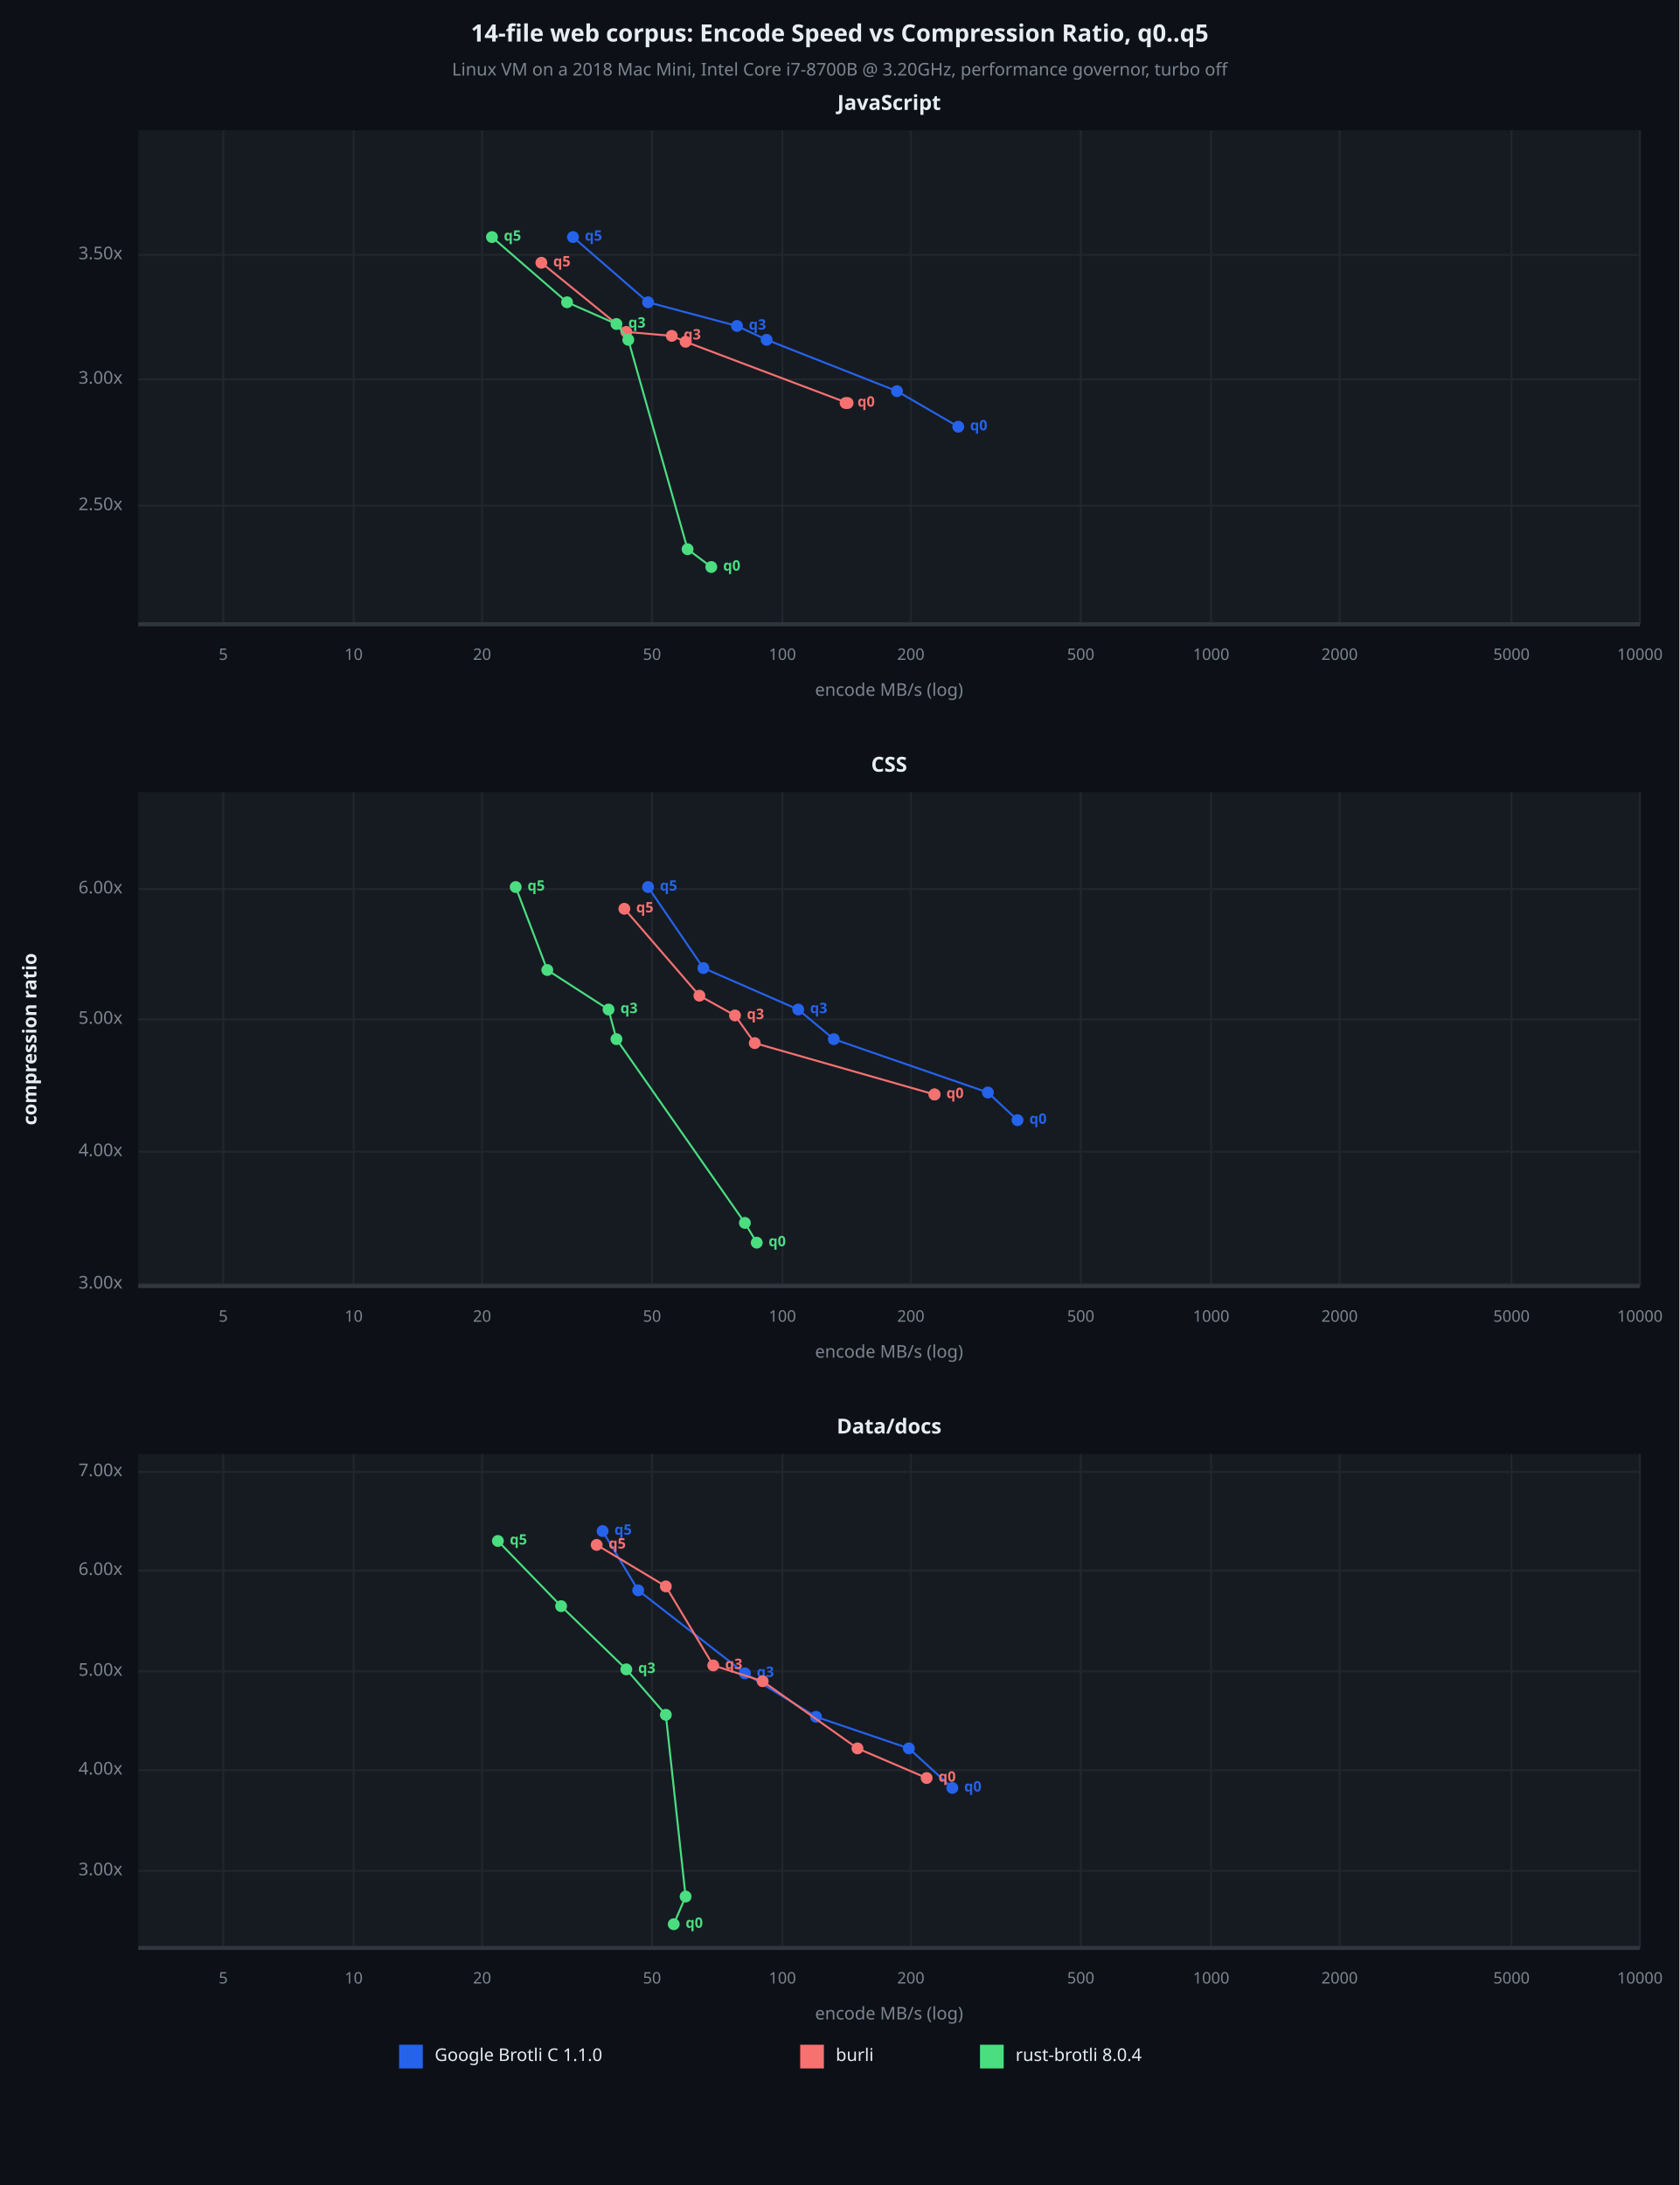
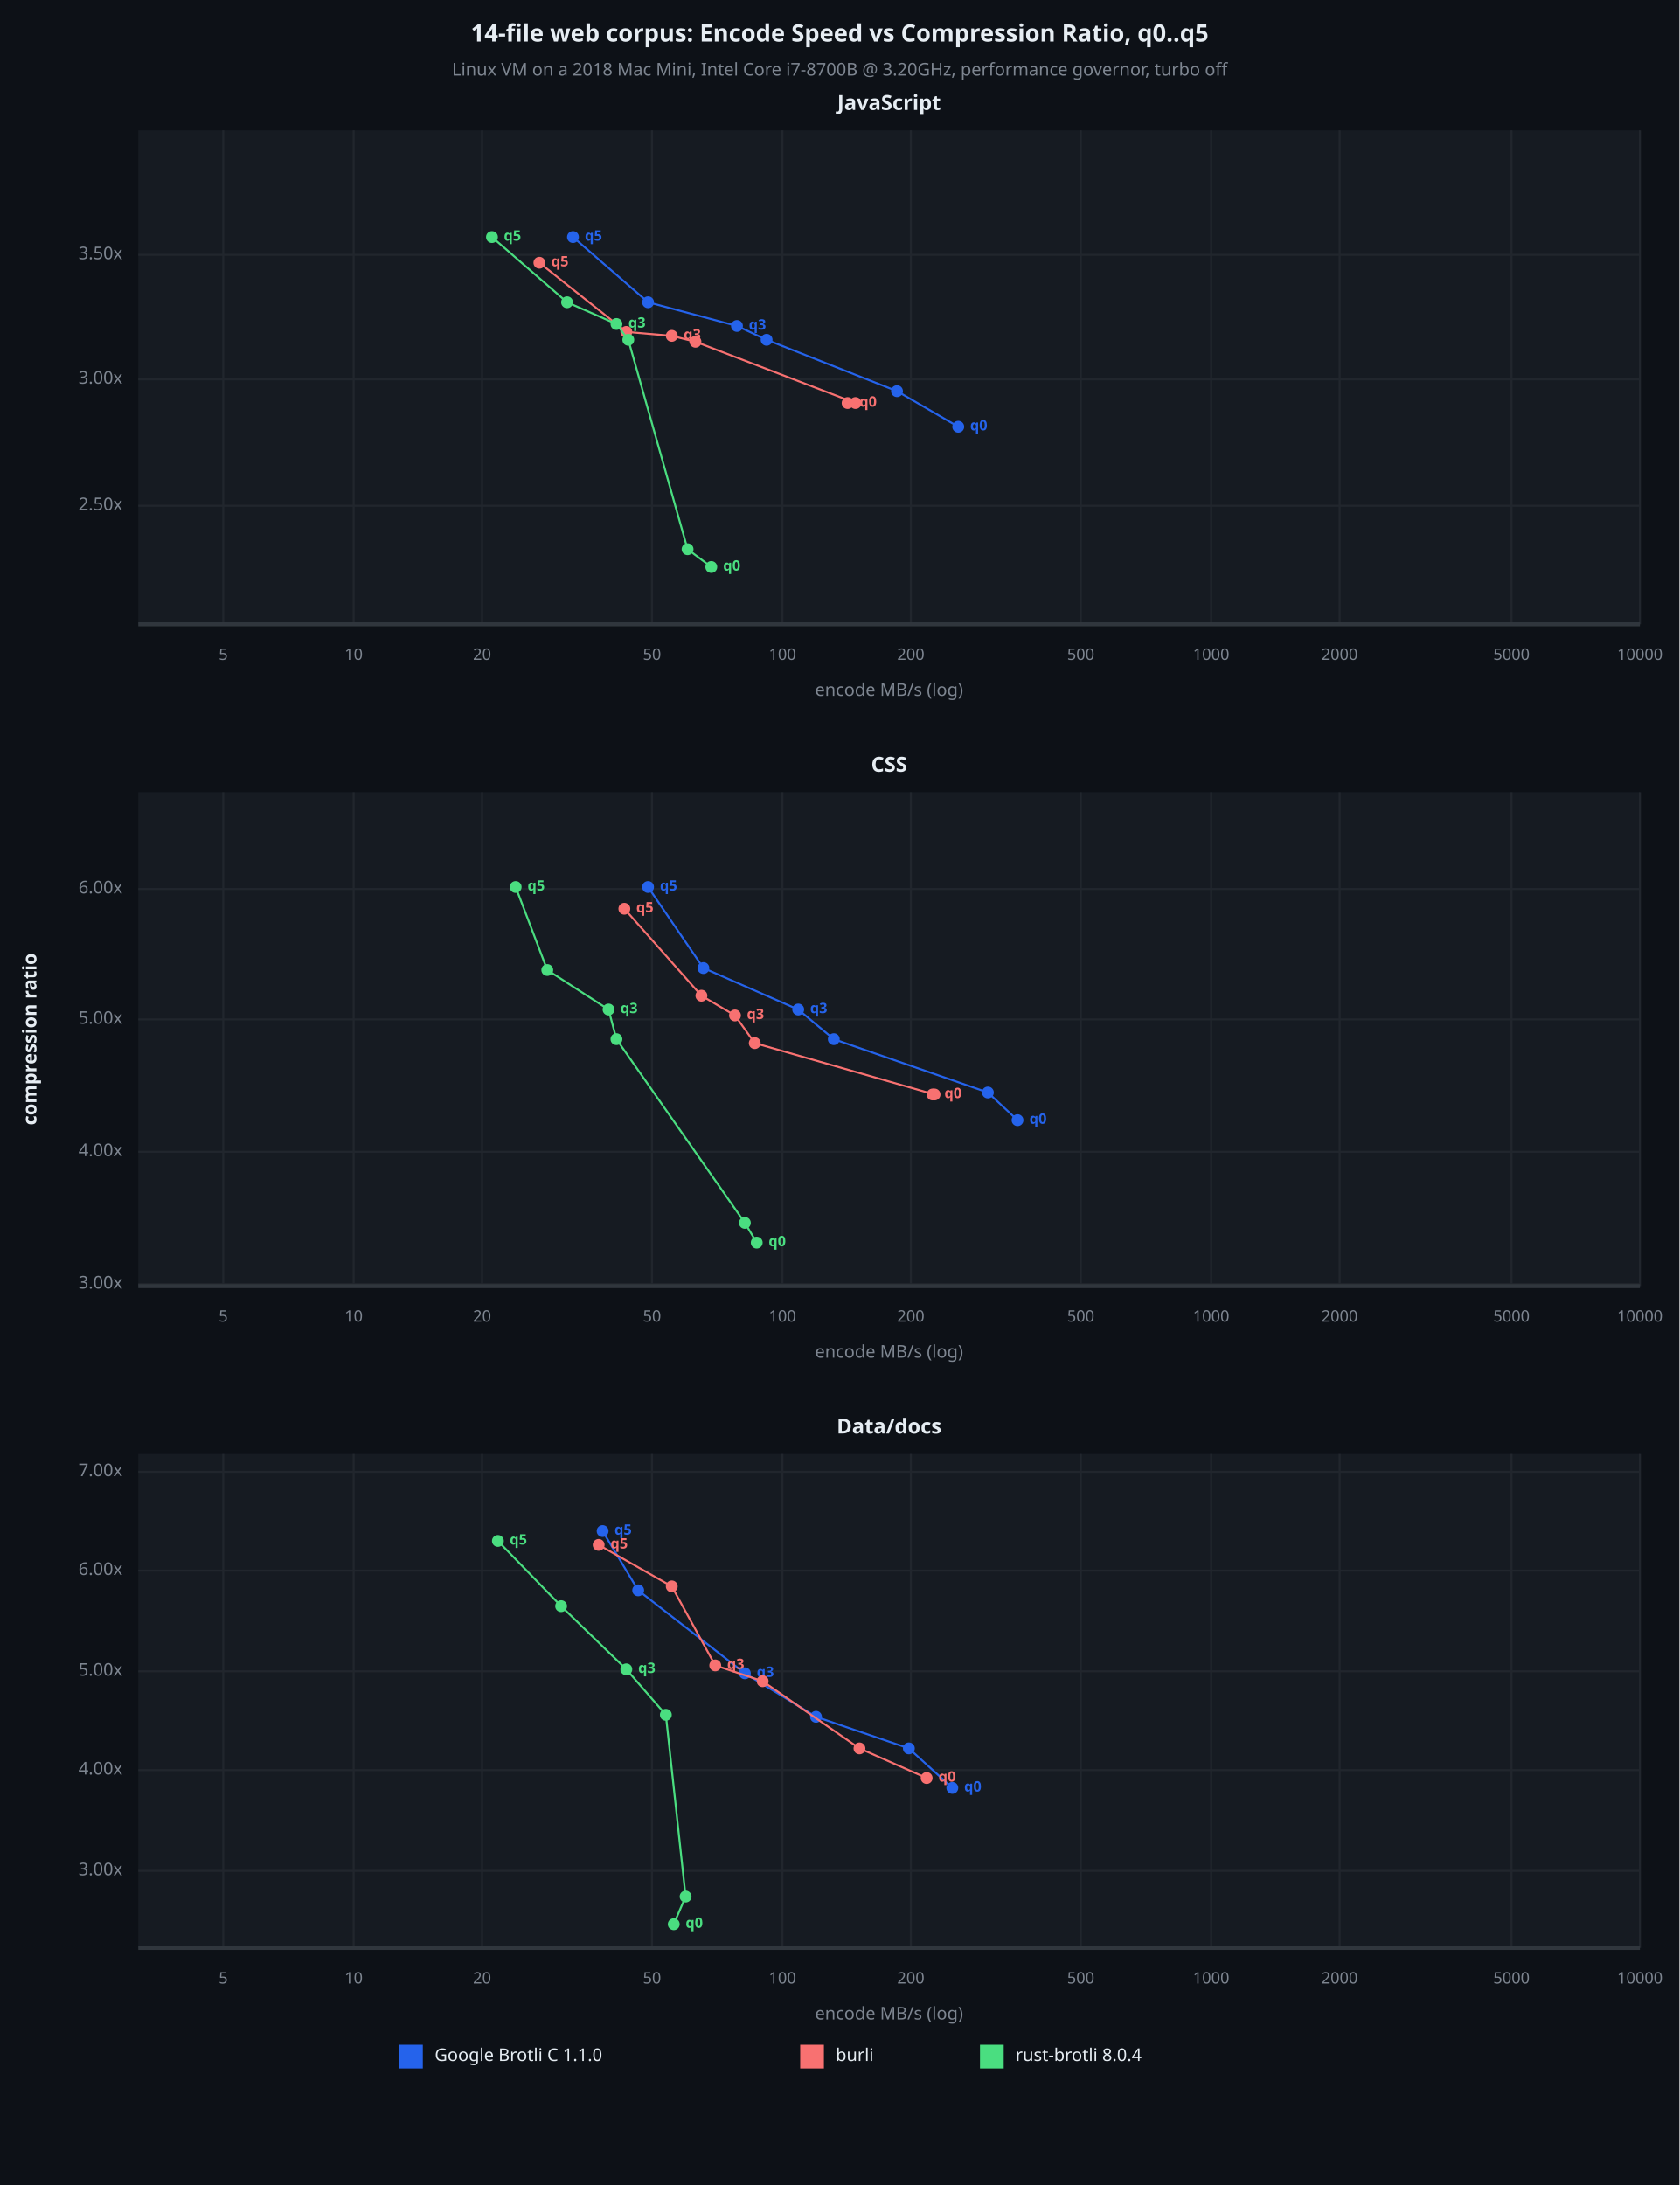
<svg xmlns="http://www.w3.org/2000/svg" viewBox="0 0 850 1106" font-family="system-ui, -apple-system, sans-serif">
  <rect x="0" y="0" width="850" height="1106" opacity="1" fill="#0D1117" stroke="none" />
  <text x="425" y="18" dy="0.5ex" text-anchor="middle" font-family="sans-serif" font-size="12.097" opacity="1" fill="#E6EDF3" font-weight="bold">
14-file web corpus: Encode Speed vs Compression Ratio, q0..q5
</text>
  <text x="425" y="36" dy="0.5ex" text-anchor="middle" font-family="sans-serif" font-size="8.871" opacity="1" fill="#7D8590">
Linux VM on a 2018 Mac Mini, Intel Core i7-8700B @ 3.20GHz, performance governor, turbo off
</text>
  <rect x="70" y="66" width="760" height="250" opacity="1" fill="#161B22" stroke="none" />
  <text x="450" y="53" dy="0.5ex" text-anchor="middle" font-family="sans-serif" font-size="10.484" opacity="1" fill="#E6EDF3" font-weight="bold">
JavaScript
</text>
  <polyline fill="none" opacity="1" stroke="#21262D" stroke-width="1" points="113,66 113,316 " />
  <text x="113" y="332" dy="0.5ex" text-anchor="middle" font-family="sans-serif" font-size="8.065" opacity="1" fill="#7D8590">
5
</text>
  <polyline fill="none" opacity="1" stroke="#21262D" stroke-width="1" points="179,66 179,316 " />
  <text x="179" y="332" dy="0.5ex" text-anchor="middle" font-family="sans-serif" font-size="8.065" opacity="1" fill="#7D8590">
10
</text>
  <polyline fill="none" opacity="1" stroke="#21262D" stroke-width="1" points="244,66 244,316 " />
  <text x="244" y="332" dy="0.5ex" text-anchor="middle" font-family="sans-serif" font-size="8.065" opacity="1" fill="#7D8590">
20
</text>
  <polyline fill="none" opacity="1" stroke="#21262D" stroke-width="1" points="330,66 330,316 " />
  <text x="330" y="332" dy="0.5ex" text-anchor="middle" font-family="sans-serif" font-size="8.065" opacity="1" fill="#7D8590">
50
</text>
  <polyline fill="none" opacity="1" stroke="#21262D" stroke-width="1" points="396,66 396,316 " />
  <text x="396" y="332" dy="0.5ex" text-anchor="middle" font-family="sans-serif" font-size="8.065" opacity="1" fill="#7D8590">
100
</text>
  <polyline fill="none" opacity="1" stroke="#21262D" stroke-width="1" points="461,66 461,316 " />
  <text x="461" y="332" dy="0.5ex" text-anchor="middle" font-family="sans-serif" font-size="8.065" opacity="1" fill="#7D8590">
200
</text>
  <polyline fill="none" opacity="1" stroke="#21262D" stroke-width="1" points="547,66 547,316 " />
  <text x="547" y="332" dy="0.5ex" text-anchor="middle" font-family="sans-serif" font-size="8.065" opacity="1" fill="#7D8590">
500
</text>
  <polyline fill="none" opacity="1" stroke="#21262D" stroke-width="1" points="613,66 613,316 " />
  <text x="613" y="332" dy="0.5ex" text-anchor="middle" font-family="sans-serif" font-size="8.065" opacity="1" fill="#7D8590">
1000
</text>
  <polyline fill="none" opacity="1" stroke="#21262D" stroke-width="1" points="678,66 678,316 " />
  <text x="678" y="332" dy="0.5ex" text-anchor="middle" font-family="sans-serif" font-size="8.065" opacity="1" fill="#7D8590">
2000
</text>
  <polyline fill="none" opacity="1" stroke="#21262D" stroke-width="1" points="765,66 765,316 " />
  <text x="765" y="332" dy="0.5ex" text-anchor="middle" font-family="sans-serif" font-size="8.065" opacity="1" fill="#7D8590">
5000
</text>
  <polyline fill="none" opacity="1" stroke="#21262D" stroke-width="1" points="830,66 830,316 " />
  <text x="830" y="332" dy="0.5ex" text-anchor="middle" font-family="sans-serif" font-size="8.065" opacity="1" fill="#7D8590">
10000
</text>
  <polyline fill="none" opacity="1" stroke="#21262D" stroke-width="1" points="70,256 830,256 " />
  <text x="62" y="256" dy="0.5ex" text-anchor="end" font-family="sans-serif" font-size="8.871" opacity="1" fill="#7D8590">
2.50x
</text>
  <polyline fill="none" opacity="1" stroke="#21262D" stroke-width="1" points="70,192 830,192 " />
  <text x="62" y="192" dy="0.5ex" text-anchor="end" font-family="sans-serif" font-size="8.871" opacity="1" fill="#7D8590">
3.00x
</text>
  <polyline fill="none" opacity="1" stroke="#21262D" stroke-width="1" points="70,129 830,129 " />
  <text x="62" y="129" dy="0.5ex" text-anchor="end" font-family="sans-serif" font-size="8.871" opacity="1" fill="#7D8590">
3.50x
</text>
  <polyline fill="none" opacity="1" stroke="#30363D" stroke-width="2" points="70,316 830,316 " />
  <polyline fill="none" opacity="1" stroke="#2563EB" stroke-width="1" points="485,216 454,198 388,172 373,165 328,153 290,120 " />
  <circle cx="485" cy="216" r="3" opacity="1" fill="#2563EB" stroke="none" stroke-width="1" />
  <text x="491" y="216" dy="0.5ex" text-anchor="start" font-family="sans-serif" font-size="7.258" opacity="1" fill="#2563EB" font-weight="bold">
q0
</text>
  <circle cx="454" cy="198" r="3" opacity="1" fill="#2563EB" stroke="none" stroke-width="1" />
  <circle cx="388" cy="172" r="3" opacity="1" fill="#2563EB" stroke="none" stroke-width="1" />
  <circle cx="373" cy="165" r="3" opacity="1" fill="#2563EB" stroke="none" stroke-width="1" />
  <text x="379" y="165" dy="0.5ex" text-anchor="start" font-family="sans-serif" font-size="7.258" opacity="1" fill="#2563EB" font-weight="bold">
q3
</text>
  <circle cx="328" cy="153" r="3" opacity="1" fill="#2563EB" stroke="none" stroke-width="1" />
  <circle cx="290" cy="120" r="3" opacity="1" fill="#2563EB" stroke="none" stroke-width="1" />
  <text x="296" y="120" dy="0.5ex" text-anchor="start" font-family="sans-serif" font-size="7.258" opacity="1" fill="#2563EB" font-weight="bold">
q5
</text>
-   <polyline fill="none" opacity="1" stroke="#F87171" stroke-width="1" points="428,204 429,204 347,173 340,170 317,168 274,133 " />
-   <circle cx="428" cy="204" r="3" opacity="1" fill="#F87171" stroke="none" stroke-width="1" />
-   <text x="434" y="204" dy="0.5ex" text-anchor="start" font-family="sans-serif" font-size="7.258" opacity="1" fill="#F87171" font-weight="bold">
- q0
- </text>
+   <polyline fill="none" opacity="1" stroke="#F87171" stroke-width="1" points="429,204 433,204 352,173 340,170 317,168 273,133 " />
  <circle cx="429" cy="204" r="3" opacity="1" fill="#F87171" stroke="none" stroke-width="1" />
-   <circle cx="347" cy="173" r="3" opacity="1" fill="#F87171" stroke="none" stroke-width="1" />
+   <text x="435" y="204" dy="0.5ex" text-anchor="start" font-family="sans-serif" font-size="7.258" opacity="1" fill="#F87171" font-weight="bold">
+ q0
+ </text>
+   <circle cx="433" cy="204" r="3" opacity="1" fill="#F87171" stroke="none" stroke-width="1" />
+   <circle cx="352" cy="173" r="3" opacity="1" fill="#F87171" stroke="none" stroke-width="1" />
  <circle cx="340" cy="170" r="3" opacity="1" fill="#F87171" stroke="none" stroke-width="1" />
  <text x="346" y="170" dy="0.5ex" text-anchor="start" font-family="sans-serif" font-size="7.258" opacity="1" fill="#F87171" font-weight="bold">
q3
</text>
  <circle cx="317" cy="168" r="3" opacity="1" fill="#F87171" stroke="none" stroke-width="1" />
-   <circle cx="274" cy="133" r="3" opacity="1" fill="#F87171" stroke="none" stroke-width="1" />
-   <text x="280" y="133" dy="0.5ex" text-anchor="start" font-family="sans-serif" font-size="7.258" opacity="1" fill="#F87171" font-weight="bold">
+   <circle cx="273" cy="133" r="3" opacity="1" fill="#F87171" stroke="none" stroke-width="1" />
+   <text x="279" y="133" dy="0.5ex" text-anchor="start" font-family="sans-serif" font-size="7.258" opacity="1" fill="#F87171" font-weight="bold">
q5
</text>
  <polyline fill="none" opacity="1" stroke="#4ADE80" stroke-width="1" points="360,287 348,278 318,172 312,164 287,153 249,120 " />
  <circle cx="360" cy="287" r="3" opacity="1" fill="#4ADE80" stroke="none" stroke-width="1" />
  <text x="366" y="287" dy="0.5ex" text-anchor="start" font-family="sans-serif" font-size="7.258" opacity="1" fill="#4ADE80" font-weight="bold">
q0
</text>
  <circle cx="348" cy="278" r="3" opacity="1" fill="#4ADE80" stroke="none" stroke-width="1" />
  <circle cx="318" cy="172" r="3" opacity="1" fill="#4ADE80" stroke="none" stroke-width="1" />
  <circle cx="312" cy="164" r="3" opacity="1" fill="#4ADE80" stroke="none" stroke-width="1" />
  <text x="318" y="164" dy="0.5ex" text-anchor="start" font-family="sans-serif" font-size="7.258" opacity="1" fill="#4ADE80" font-weight="bold">
q3
</text>
  <circle cx="287" cy="153" r="3" opacity="1" fill="#4ADE80" stroke="none" stroke-width="1" />
  <circle cx="249" cy="120" r="3" opacity="1" fill="#4ADE80" stroke="none" stroke-width="1" />
  <text x="255" y="120" dy="0.5ex" text-anchor="start" font-family="sans-serif" font-size="7.258" opacity="1" fill="#4ADE80" font-weight="bold">
q5
</text>
  <text x="450" y="350" dy="0.5ex" text-anchor="middle" font-family="sans-serif" font-size="8.871" opacity="1" fill="#7D8590">
encode MB/s (log)
</text>
  <rect x="70" y="401" width="760" height="250" opacity="1" fill="#161B22" stroke="none" />
  <text x="450" y="388" dy="0.5ex" text-anchor="middle" font-family="sans-serif" font-size="10.484" opacity="1" fill="#E6EDF3" font-weight="bold">
CSS
</text>
  <polyline fill="none" opacity="1" stroke="#21262D" stroke-width="1" points="113,401 113,651 " />
  <text x="113" y="667" dy="0.5ex" text-anchor="middle" font-family="sans-serif" font-size="8.065" opacity="1" fill="#7D8590">
5
</text>
  <polyline fill="none" opacity="1" stroke="#21262D" stroke-width="1" points="179,401 179,651 " />
  <text x="179" y="667" dy="0.5ex" text-anchor="middle" font-family="sans-serif" font-size="8.065" opacity="1" fill="#7D8590">
10
</text>
  <polyline fill="none" opacity="1" stroke="#21262D" stroke-width="1" points="244,401 244,651 " />
  <text x="244" y="667" dy="0.5ex" text-anchor="middle" font-family="sans-serif" font-size="8.065" opacity="1" fill="#7D8590">
20
</text>
  <polyline fill="none" opacity="1" stroke="#21262D" stroke-width="1" points="330,401 330,651 " />
  <text x="330" y="667" dy="0.5ex" text-anchor="middle" font-family="sans-serif" font-size="8.065" opacity="1" fill="#7D8590">
50
</text>
  <polyline fill="none" opacity="1" stroke="#21262D" stroke-width="1" points="396,401 396,651 " />
  <text x="396" y="667" dy="0.5ex" text-anchor="middle" font-family="sans-serif" font-size="8.065" opacity="1" fill="#7D8590">
100
</text>
  <polyline fill="none" opacity="1" stroke="#21262D" stroke-width="1" points="461,401 461,651 " />
  <text x="461" y="667" dy="0.5ex" text-anchor="middle" font-family="sans-serif" font-size="8.065" opacity="1" fill="#7D8590">
200
</text>
  <polyline fill="none" opacity="1" stroke="#21262D" stroke-width="1" points="547,401 547,651 " />
  <text x="547" y="667" dy="0.5ex" text-anchor="middle" font-family="sans-serif" font-size="8.065" opacity="1" fill="#7D8590">
500
</text>
  <polyline fill="none" opacity="1" stroke="#21262D" stroke-width="1" points="613,401 613,651 " />
  <text x="613" y="667" dy="0.5ex" text-anchor="middle" font-family="sans-serif" font-size="8.065" opacity="1" fill="#7D8590">
1000
</text>
  <polyline fill="none" opacity="1" stroke="#21262D" stroke-width="1" points="678,401 678,651 " />
  <text x="678" y="667" dy="0.5ex" text-anchor="middle" font-family="sans-serif" font-size="8.065" opacity="1" fill="#7D8590">
2000
</text>
  <polyline fill="none" opacity="1" stroke="#21262D" stroke-width="1" points="765,401 765,651 " />
  <text x="765" y="667" dy="0.5ex" text-anchor="middle" font-family="sans-serif" font-size="8.065" opacity="1" fill="#7D8590">
5000
</text>
  <polyline fill="none" opacity="1" stroke="#21262D" stroke-width="1" points="830,401 830,651 " />
  <text x="830" y="667" dy="0.5ex" text-anchor="middle" font-family="sans-serif" font-size="8.065" opacity="1" fill="#7D8590">
10000
</text>
  <polyline fill="none" opacity="1" stroke="#21262D" stroke-width="1" points="70,650 830,650 " />
  <text x="62" y="650" dy="0.5ex" text-anchor="end" font-family="sans-serif" font-size="8.871" opacity="1" fill="#7D8590">
3.00x
</text>
  <polyline fill="none" opacity="1" stroke="#21262D" stroke-width="1" points="70,583 830,583 " />
  <text x="62" y="583" dy="0.5ex" text-anchor="end" font-family="sans-serif" font-size="8.871" opacity="1" fill="#7D8590">
4.00x
</text>
  <polyline fill="none" opacity="1" stroke="#21262D" stroke-width="1" points="70,516 830,516 " />
  <text x="62" y="516" dy="0.5ex" text-anchor="end" font-family="sans-serif" font-size="8.871" opacity="1" fill="#7D8590">
5.00x
</text>
  <polyline fill="none" opacity="1" stroke="#21262D" stroke-width="1" points="70,450 830,450 " />
  <text x="62" y="450" dy="0.5ex" text-anchor="end" font-family="sans-serif" font-size="8.871" opacity="1" fill="#7D8590">
6.00x
</text>
  <polyline fill="none" opacity="1" stroke="#30363D" stroke-width="2" points="70,651 830,651 " />
  <polyline fill="none" opacity="1" stroke="#2563EB" stroke-width="1" points="515,567 500,553 422,526 404,511 356,490 328,449 " />
  <circle cx="515" cy="567" r="3" opacity="1" fill="#2563EB" stroke="none" stroke-width="1" />
  <text x="521" y="567" dy="0.5ex" text-anchor="start" font-family="sans-serif" font-size="7.258" opacity="1" fill="#2563EB" font-weight="bold">
q0
</text>
  <circle cx="500" cy="553" r="3" opacity="1" fill="#2563EB" stroke="none" stroke-width="1" />
  <circle cx="422" cy="526" r="3" opacity="1" fill="#2563EB" stroke="none" stroke-width="1" />
  <circle cx="404" cy="511" r="3" opacity="1" fill="#2563EB" stroke="none" stroke-width="1" />
  <text x="410" y="511" dy="0.5ex" text-anchor="start" font-family="sans-serif" font-size="7.258" opacity="1" fill="#2563EB" font-weight="bold">
q3
</text>
  <circle cx="356" cy="490" r="3" opacity="1" fill="#2563EB" stroke="none" stroke-width="1" />
  <circle cx="328" cy="449" r="3" opacity="1" fill="#2563EB" stroke="none" stroke-width="1" />
  <text x="334" y="449" dy="0.5ex" text-anchor="start" font-family="sans-serif" font-size="7.258" opacity="1" fill="#2563EB" font-weight="bold">
q5
</text>
-   <polyline fill="none" opacity="1" stroke="#F87171" stroke-width="1" points="473,554 473,554 382,528 372,514 354,504 316,460 " />
-   <circle cx="473" cy="554" r="3" opacity="1" fill="#F87171" stroke="none" stroke-width="1" />
-   <text x="479" y="554" dy="0.5ex" text-anchor="start" font-family="sans-serif" font-size="7.258" opacity="1" fill="#F87171" font-weight="bold">
+   <polyline fill="none" opacity="1" stroke="#F87171" stroke-width="1" points="472,554 473,554 382,528 372,514 355,504 316,460 " />
+   <circle cx="472" cy="554" r="3" opacity="1" fill="#F87171" stroke="none" stroke-width="1" />
+   <text x="478" y="554" dy="0.5ex" text-anchor="start" font-family="sans-serif" font-size="7.258" opacity="1" fill="#F87171" font-weight="bold">
q0
</text>
  <circle cx="473" cy="554" r="3" opacity="1" fill="#F87171" stroke="none" stroke-width="1" />
  <circle cx="382" cy="528" r="3" opacity="1" fill="#F87171" stroke="none" stroke-width="1" />
  <circle cx="372" cy="514" r="3" opacity="1" fill="#F87171" stroke="none" stroke-width="1" />
  <text x="378" y="514" dy="0.5ex" text-anchor="start" font-family="sans-serif" font-size="7.258" opacity="1" fill="#F87171" font-weight="bold">
q3
</text>
-   <circle cx="354" cy="504" r="3" opacity="1" fill="#F87171" stroke="none" stroke-width="1" />
+   <circle cx="355" cy="504" r="3" opacity="1" fill="#F87171" stroke="none" stroke-width="1" />
  <circle cx="316" cy="460" r="3" opacity="1" fill="#F87171" stroke="none" stroke-width="1" />
  <text x="322" y="460" dy="0.5ex" text-anchor="start" font-family="sans-serif" font-size="7.258" opacity="1" fill="#F87171" font-weight="bold">
q5
</text>
  <polyline fill="none" opacity="1" stroke="#4ADE80" stroke-width="1" points="383,629 377,619 312,526 308,511 277,491 261,449 " />
  <circle cx="383" cy="629" r="3" opacity="1" fill="#4ADE80" stroke="none" stroke-width="1" />
  <text x="389" y="629" dy="0.5ex" text-anchor="start" font-family="sans-serif" font-size="7.258" opacity="1" fill="#4ADE80" font-weight="bold">
q0
</text>
  <circle cx="377" cy="619" r="3" opacity="1" fill="#4ADE80" stroke="none" stroke-width="1" />
  <circle cx="312" cy="526" r="3" opacity="1" fill="#4ADE80" stroke="none" stroke-width="1" />
  <circle cx="308" cy="511" r="3" opacity="1" fill="#4ADE80" stroke="none" stroke-width="1" />
  <text x="314" y="511" dy="0.5ex" text-anchor="start" font-family="sans-serif" font-size="7.258" opacity="1" fill="#4ADE80" font-weight="bold">
q3
</text>
  <circle cx="277" cy="491" r="3" opacity="1" fill="#4ADE80" stroke="none" stroke-width="1" />
  <circle cx="261" cy="449" r="3" opacity="1" fill="#4ADE80" stroke="none" stroke-width="1" />
  <text x="267" y="449" dy="0.5ex" text-anchor="start" font-family="sans-serif" font-size="7.258" opacity="1" fill="#4ADE80" font-weight="bold">
q5
</text>
  <text x="450" y="685" dy="0.5ex" text-anchor="middle" font-family="sans-serif" font-size="8.871" opacity="1" fill="#7D8590">
encode MB/s (log)
</text>
  <rect x="70" y="736" width="760" height="250" opacity="1" fill="#161B22" stroke="none" />
  <text x="450" y="723" dy="0.5ex" text-anchor="middle" font-family="sans-serif" font-size="10.484" opacity="1" fill="#E6EDF3" font-weight="bold">
Data/docs
</text>
  <polyline fill="none" opacity="1" stroke="#21262D" stroke-width="1" points="113,736 113,986 " />
  <text x="113" y="1002" dy="0.5ex" text-anchor="middle" font-family="sans-serif" font-size="8.065" opacity="1" fill="#7D8590">
5
</text>
  <polyline fill="none" opacity="1" stroke="#21262D" stroke-width="1" points="179,736 179,986 " />
  <text x="179" y="1002" dy="0.5ex" text-anchor="middle" font-family="sans-serif" font-size="8.065" opacity="1" fill="#7D8590">
10
</text>
  <polyline fill="none" opacity="1" stroke="#21262D" stroke-width="1" points="244,736 244,986 " />
  <text x="244" y="1002" dy="0.5ex" text-anchor="middle" font-family="sans-serif" font-size="8.065" opacity="1" fill="#7D8590">
20
</text>
  <polyline fill="none" opacity="1" stroke="#21262D" stroke-width="1" points="330,736 330,986 " />
  <text x="330" y="1002" dy="0.5ex" text-anchor="middle" font-family="sans-serif" font-size="8.065" opacity="1" fill="#7D8590">
50
</text>
  <polyline fill="none" opacity="1" stroke="#21262D" stroke-width="1" points="396,736 396,986 " />
  <text x="396" y="1002" dy="0.5ex" text-anchor="middle" font-family="sans-serif" font-size="8.065" opacity="1" fill="#7D8590">
100
</text>
  <polyline fill="none" opacity="1" stroke="#21262D" stroke-width="1" points="461,736 461,986 " />
  <text x="461" y="1002" dy="0.5ex" text-anchor="middle" font-family="sans-serif" font-size="8.065" opacity="1" fill="#7D8590">
200
</text>
  <polyline fill="none" opacity="1" stroke="#21262D" stroke-width="1" points="547,736 547,986 " />
  <text x="547" y="1002" dy="0.5ex" text-anchor="middle" font-family="sans-serif" font-size="8.065" opacity="1" fill="#7D8590">
500
</text>
  <polyline fill="none" opacity="1" stroke="#21262D" stroke-width="1" points="613,736 613,986 " />
  <text x="613" y="1002" dy="0.5ex" text-anchor="middle" font-family="sans-serif" font-size="8.065" opacity="1" fill="#7D8590">
1000
</text>
  <polyline fill="none" opacity="1" stroke="#21262D" stroke-width="1" points="678,736 678,986 " />
  <text x="678" y="1002" dy="0.5ex" text-anchor="middle" font-family="sans-serif" font-size="8.065" opacity="1" fill="#7D8590">
2000
</text>
  <polyline fill="none" opacity="1" stroke="#21262D" stroke-width="1" points="765,736 765,986 " />
  <text x="765" y="1002" dy="0.5ex" text-anchor="middle" font-family="sans-serif" font-size="8.065" opacity="1" fill="#7D8590">
5000
</text>
  <polyline fill="none" opacity="1" stroke="#21262D" stroke-width="1" points="830,736 830,986 " />
  <text x="830" y="1002" dy="0.5ex" text-anchor="middle" font-family="sans-serif" font-size="8.065" opacity="1" fill="#7D8590">
10000
</text>
  <polyline fill="none" opacity="1" stroke="#21262D" stroke-width="1" points="70,947 830,947 " />
  <text x="62" y="947" dy="0.5ex" text-anchor="end" font-family="sans-serif" font-size="8.871" opacity="1" fill="#7D8590">
3.00x
</text>
  <polyline fill="none" opacity="1" stroke="#21262D" stroke-width="1" points="70,896 830,896 " />
  <text x="62" y="896" dy="0.5ex" text-anchor="end" font-family="sans-serif" font-size="8.871" opacity="1" fill="#7D8590">
4.00x
</text>
  <polyline fill="none" opacity="1" stroke="#21262D" stroke-width="1" points="70,846 830,846 " />
  <text x="62" y="846" dy="0.5ex" text-anchor="end" font-family="sans-serif" font-size="8.871" opacity="1" fill="#7D8590">
5.00x
</text>
  <polyline fill="none" opacity="1" stroke="#21262D" stroke-width="1" points="70,795 830,795 " />
  <text x="62" y="795" dy="0.5ex" text-anchor="end" font-family="sans-serif" font-size="8.871" opacity="1" fill="#7D8590">
6.00x
</text>
  <polyline fill="none" opacity="1" stroke="#21262D" stroke-width="1" points="70,745 830,745 " />
  <text x="62" y="745" dy="0.5ex" text-anchor="end" font-family="sans-serif" font-size="8.871" opacity="1" fill="#7D8590">
7.00x
</text>
  <polyline fill="none" opacity="1" stroke="#30363D" stroke-width="2" points="70,986 830,986 " />
  <polyline fill="none" opacity="1" stroke="#2563EB" stroke-width="1" points="482,905 460,885 413,869 377,847 323,805 305,775 " />
  <circle cx="482" cy="905" r="3" opacity="1" fill="#2563EB" stroke="none" stroke-width="1" />
  <text x="488" y="905" dy="0.5ex" text-anchor="start" font-family="sans-serif" font-size="7.258" opacity="1" fill="#2563EB" font-weight="bold">
q0
</text>
  <circle cx="460" cy="885" r="3" opacity="1" fill="#2563EB" stroke="none" stroke-width="1" />
  <circle cx="413" cy="869" r="3" opacity="1" fill="#2563EB" stroke="none" stroke-width="1" />
  <circle cx="377" cy="847" r="3" opacity="1" fill="#2563EB" stroke="none" stroke-width="1" />
  <text x="383" y="847" dy="0.5ex" text-anchor="start" font-family="sans-serif" font-size="7.258" opacity="1" fill="#2563EB" font-weight="bold">
q3
</text>
  <circle cx="323" cy="805" r="3" opacity="1" fill="#2563EB" stroke="none" stroke-width="1" />
  <circle cx="305" cy="775" r="3" opacity="1" fill="#2563EB" stroke="none" stroke-width="1" />
  <text x="311" y="775" dy="0.5ex" text-anchor="start" font-family="sans-serif" font-size="7.258" opacity="1" fill="#2563EB" font-weight="bold">
q5
</text>
-   <polyline fill="none" opacity="1" stroke="#F87171" stroke-width="1" points="469,900 434,885 386,851 361,843 337,803 302,782 " />
+   <polyline fill="none" opacity="1" stroke="#F87171" stroke-width="1" points="469,900 435,885 386,851 362,843 340,803 303,782 " />
  <circle cx="469" cy="900" r="3" opacity="1" fill="#F87171" stroke="none" stroke-width="1" />
  <text x="475" y="900" dy="0.5ex" text-anchor="start" font-family="sans-serif" font-size="7.258" opacity="1" fill="#F87171" font-weight="bold">
q0
</text>
-   <circle cx="434" cy="885" r="3" opacity="1" fill="#F87171" stroke="none" stroke-width="1" />
+   <circle cx="435" cy="885" r="3" opacity="1" fill="#F87171" stroke="none" stroke-width="1" />
  <circle cx="386" cy="851" r="3" opacity="1" fill="#F87171" stroke="none" stroke-width="1" />
-   <circle cx="361" cy="843" r="3" opacity="1" fill="#F87171" stroke="none" stroke-width="1" />
-   <text x="367" y="843" dy="0.5ex" text-anchor="start" font-family="sans-serif" font-size="7.258" opacity="1" fill="#F87171" font-weight="bold">
- q3
- </text>
-   <circle cx="337" cy="803" r="3" opacity="1" fill="#F87171" stroke="none" stroke-width="1" />
-   <circle cx="302" cy="782" r="3" opacity="1" fill="#F87171" stroke="none" stroke-width="1" />
-   <text x="308" y="782" dy="0.5ex" text-anchor="start" font-family="sans-serif" font-size="7.258" opacity="1" fill="#F87171" font-weight="bold">
+   <circle cx="362" cy="843" r="3" opacity="1" fill="#F87171" stroke="none" stroke-width="1" />
+   <text x="368" y="843" dy="0.5ex" text-anchor="start" font-family="sans-serif" font-size="7.258" opacity="1" fill="#F87171" font-weight="bold">
+ q3
+ </text>
+   <circle cx="340" cy="803" r="3" opacity="1" fill="#F87171" stroke="none" stroke-width="1" />
+   <circle cx="303" cy="782" r="3" opacity="1" fill="#F87171" stroke="none" stroke-width="1" />
+   <text x="309" y="782" dy="0.5ex" text-anchor="start" font-family="sans-serif" font-size="7.258" opacity="1" fill="#F87171" font-weight="bold">
q5
</text>
  <polyline fill="none" opacity="1" stroke="#4ADE80" stroke-width="1" points="341,974 347,960 337,868 317,845 284,813 252,780 " />
  <circle cx="341" cy="974" r="3" opacity="1" fill="#4ADE80" stroke="none" stroke-width="1" />
  <text x="347" y="974" dy="0.5ex" text-anchor="start" font-family="sans-serif" font-size="7.258" opacity="1" fill="#4ADE80" font-weight="bold">
q0
</text>
  <circle cx="347" cy="960" r="3" opacity="1" fill="#4ADE80" stroke="none" stroke-width="1" />
  <circle cx="337" cy="868" r="3" opacity="1" fill="#4ADE80" stroke="none" stroke-width="1" />
  <circle cx="317" cy="845" r="3" opacity="1" fill="#4ADE80" stroke="none" stroke-width="1" />
  <text x="323" y="845" dy="0.5ex" text-anchor="start" font-family="sans-serif" font-size="7.258" opacity="1" fill="#4ADE80" font-weight="bold">
q3
</text>
  <circle cx="284" cy="813" r="3" opacity="1" fill="#4ADE80" stroke="none" stroke-width="1" />
  <circle cx="252" cy="780" r="3" opacity="1" fill="#4ADE80" stroke="none" stroke-width="1" />
  <text x="258" y="780" dy="0.5ex" text-anchor="start" font-family="sans-serif" font-size="7.258" opacity="1" fill="#4ADE80" font-weight="bold">
q5
</text>
  <text x="450" y="1020" dy="0.5ex" text-anchor="middle" font-family="sans-serif" font-size="8.871" opacity="1" fill="#7D8590">
encode MB/s (log)
</text>
  <text x="16" y="526" dy="0.5ex" text-anchor="middle" font-family="sans-serif" font-size="9.677" opacity="1" fill="#E6EDF3" font-weight="bold" transform="rotate(270, 16, 526)">
compression ratio
</text>
  <rect x="202" y="1035" width="12" height="12" opacity="1" fill="#2563EB" stroke="none" />
  <text x="220" y="1041" dy="0.5ex" text-anchor="start" font-family="sans-serif" font-size="8.871" opacity="1" fill="#E6EDF3">
Google Brotli C 1.1.0
</text>
  <rect x="405" y="1035" width="12" height="12" opacity="1" fill="#F87171" stroke="none" />
  <text x="423" y="1041" dy="0.5ex" text-anchor="start" font-family="sans-serif" font-size="8.871" opacity="1" fill="#E6EDF3">
burli
</text>
  <rect x="496" y="1035" width="12" height="12" opacity="1" fill="#4ADE80" stroke="none" />
  <text x="514" y="1041" dy="0.5ex" text-anchor="start" font-family="sans-serif" font-size="8.871" opacity="1" fill="#E6EDF3">
rust-brotli 8.0.4
</text>
</svg>
